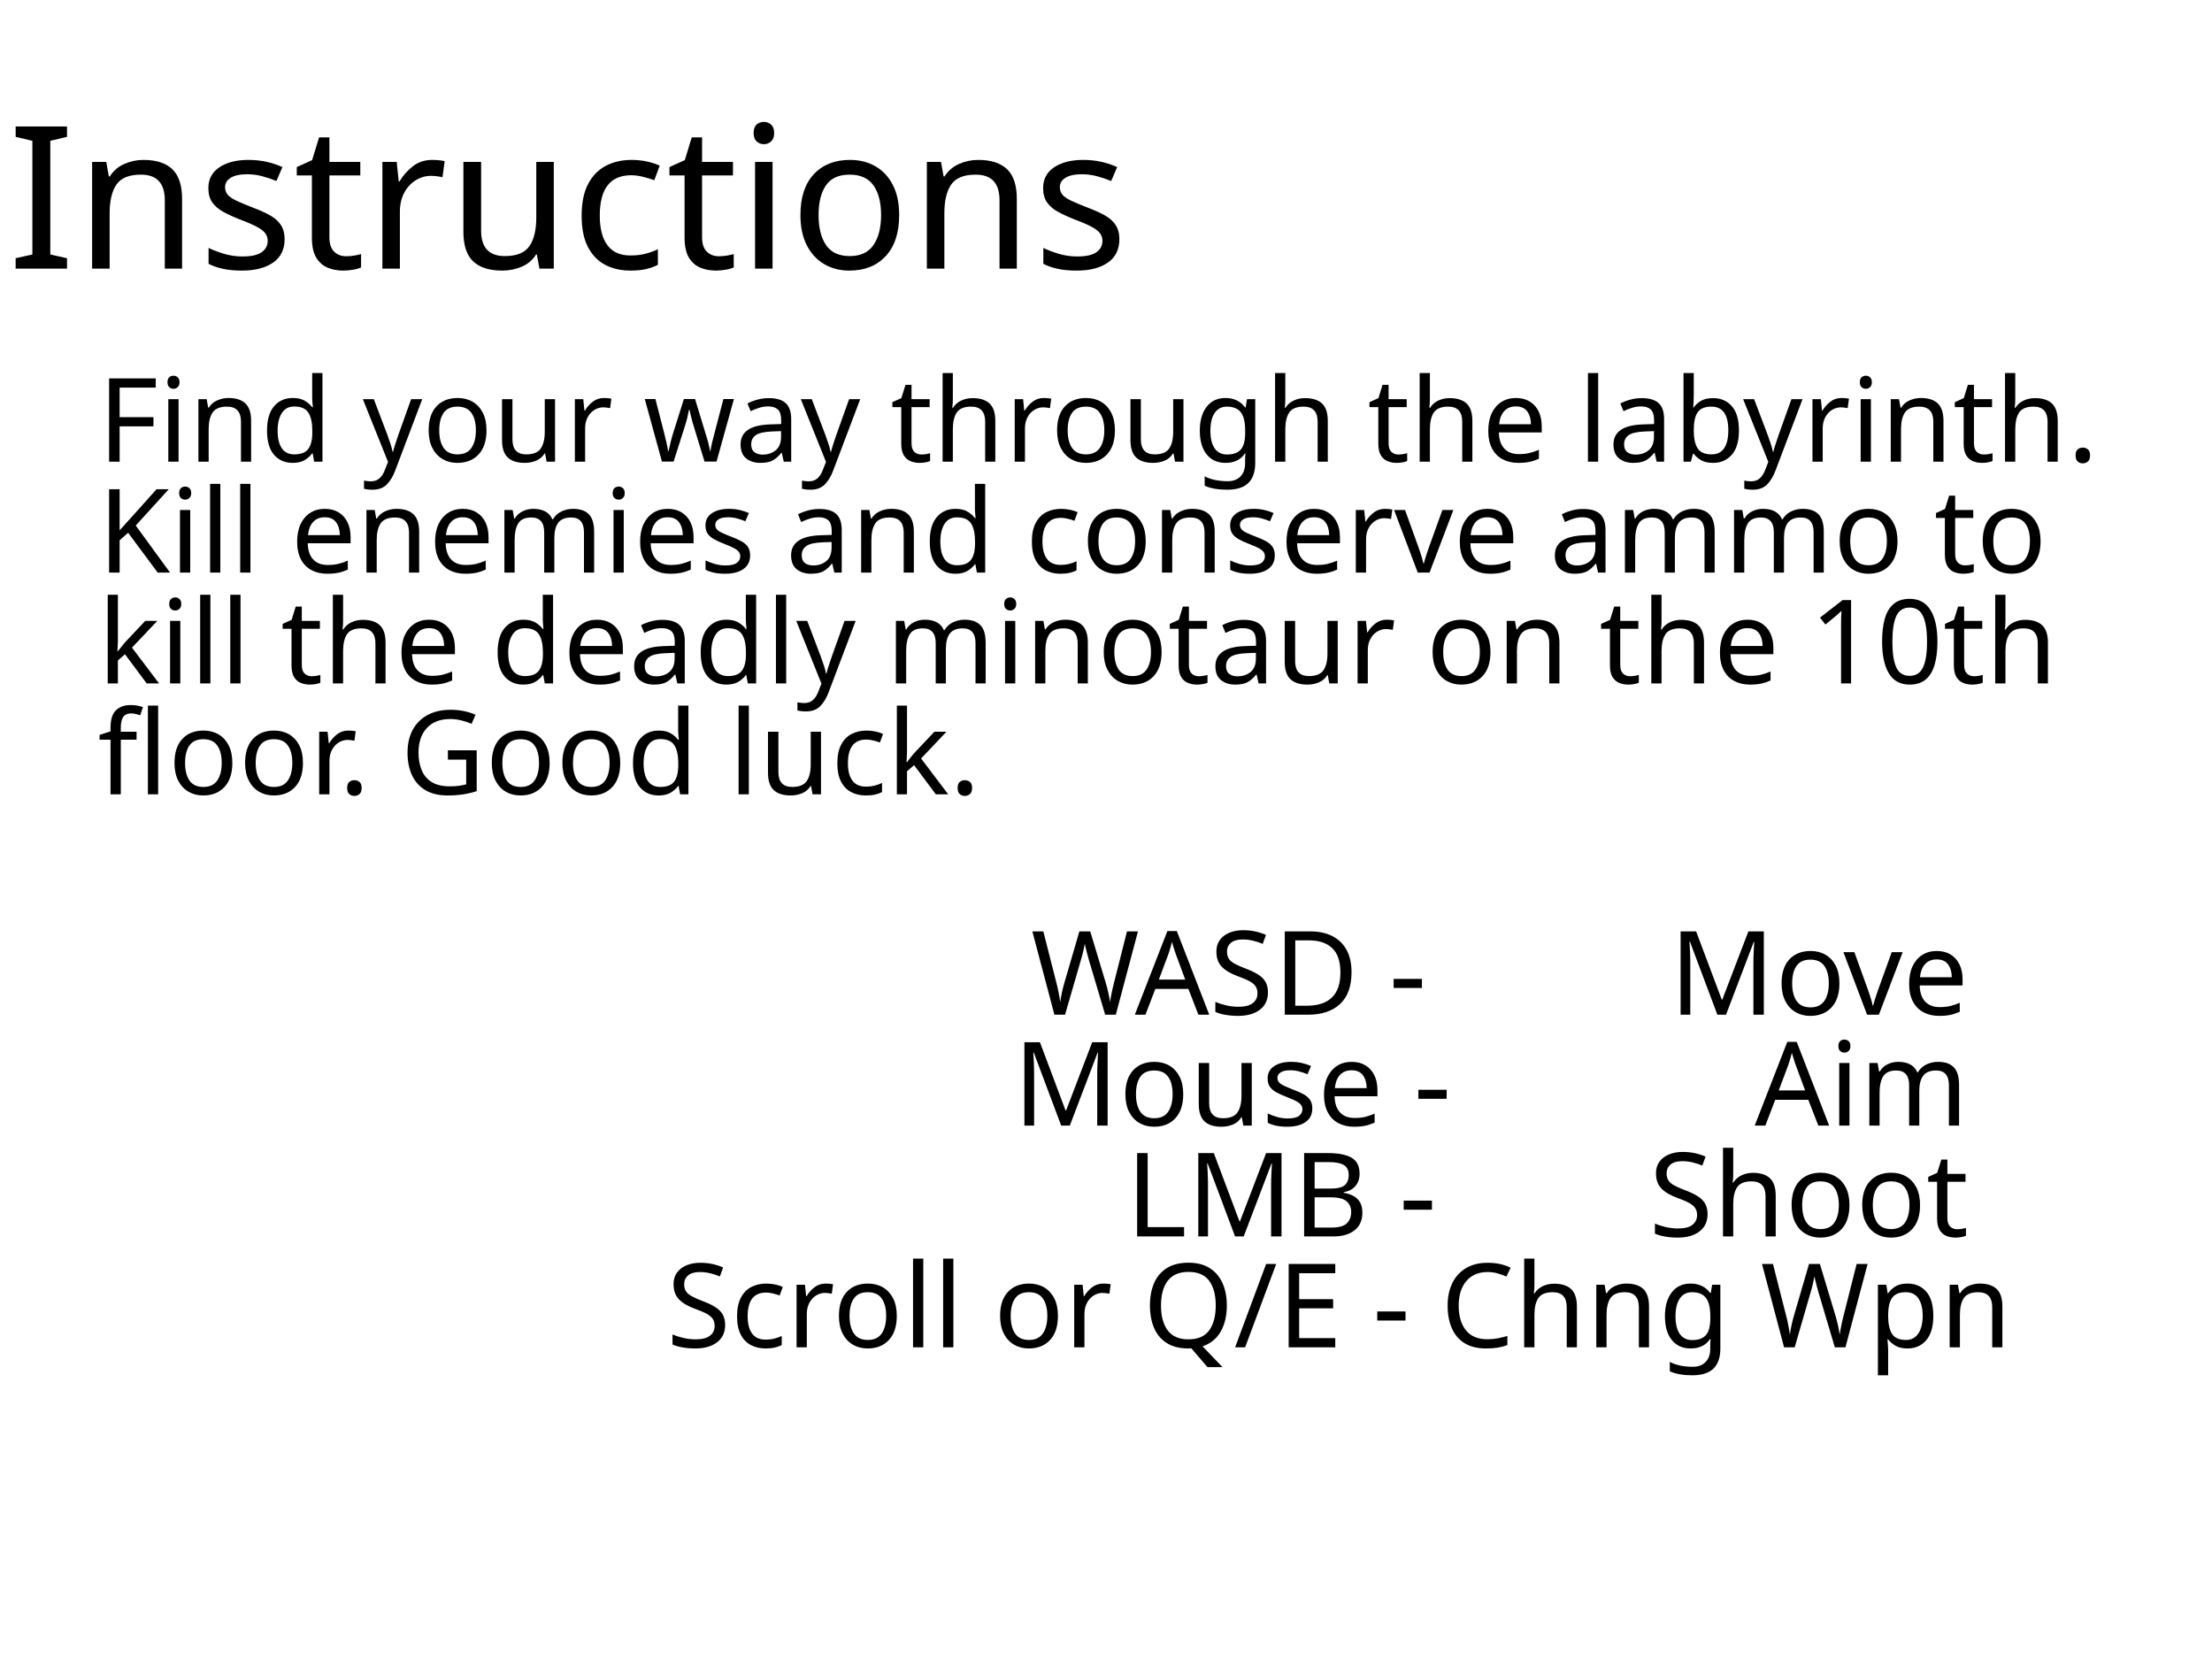
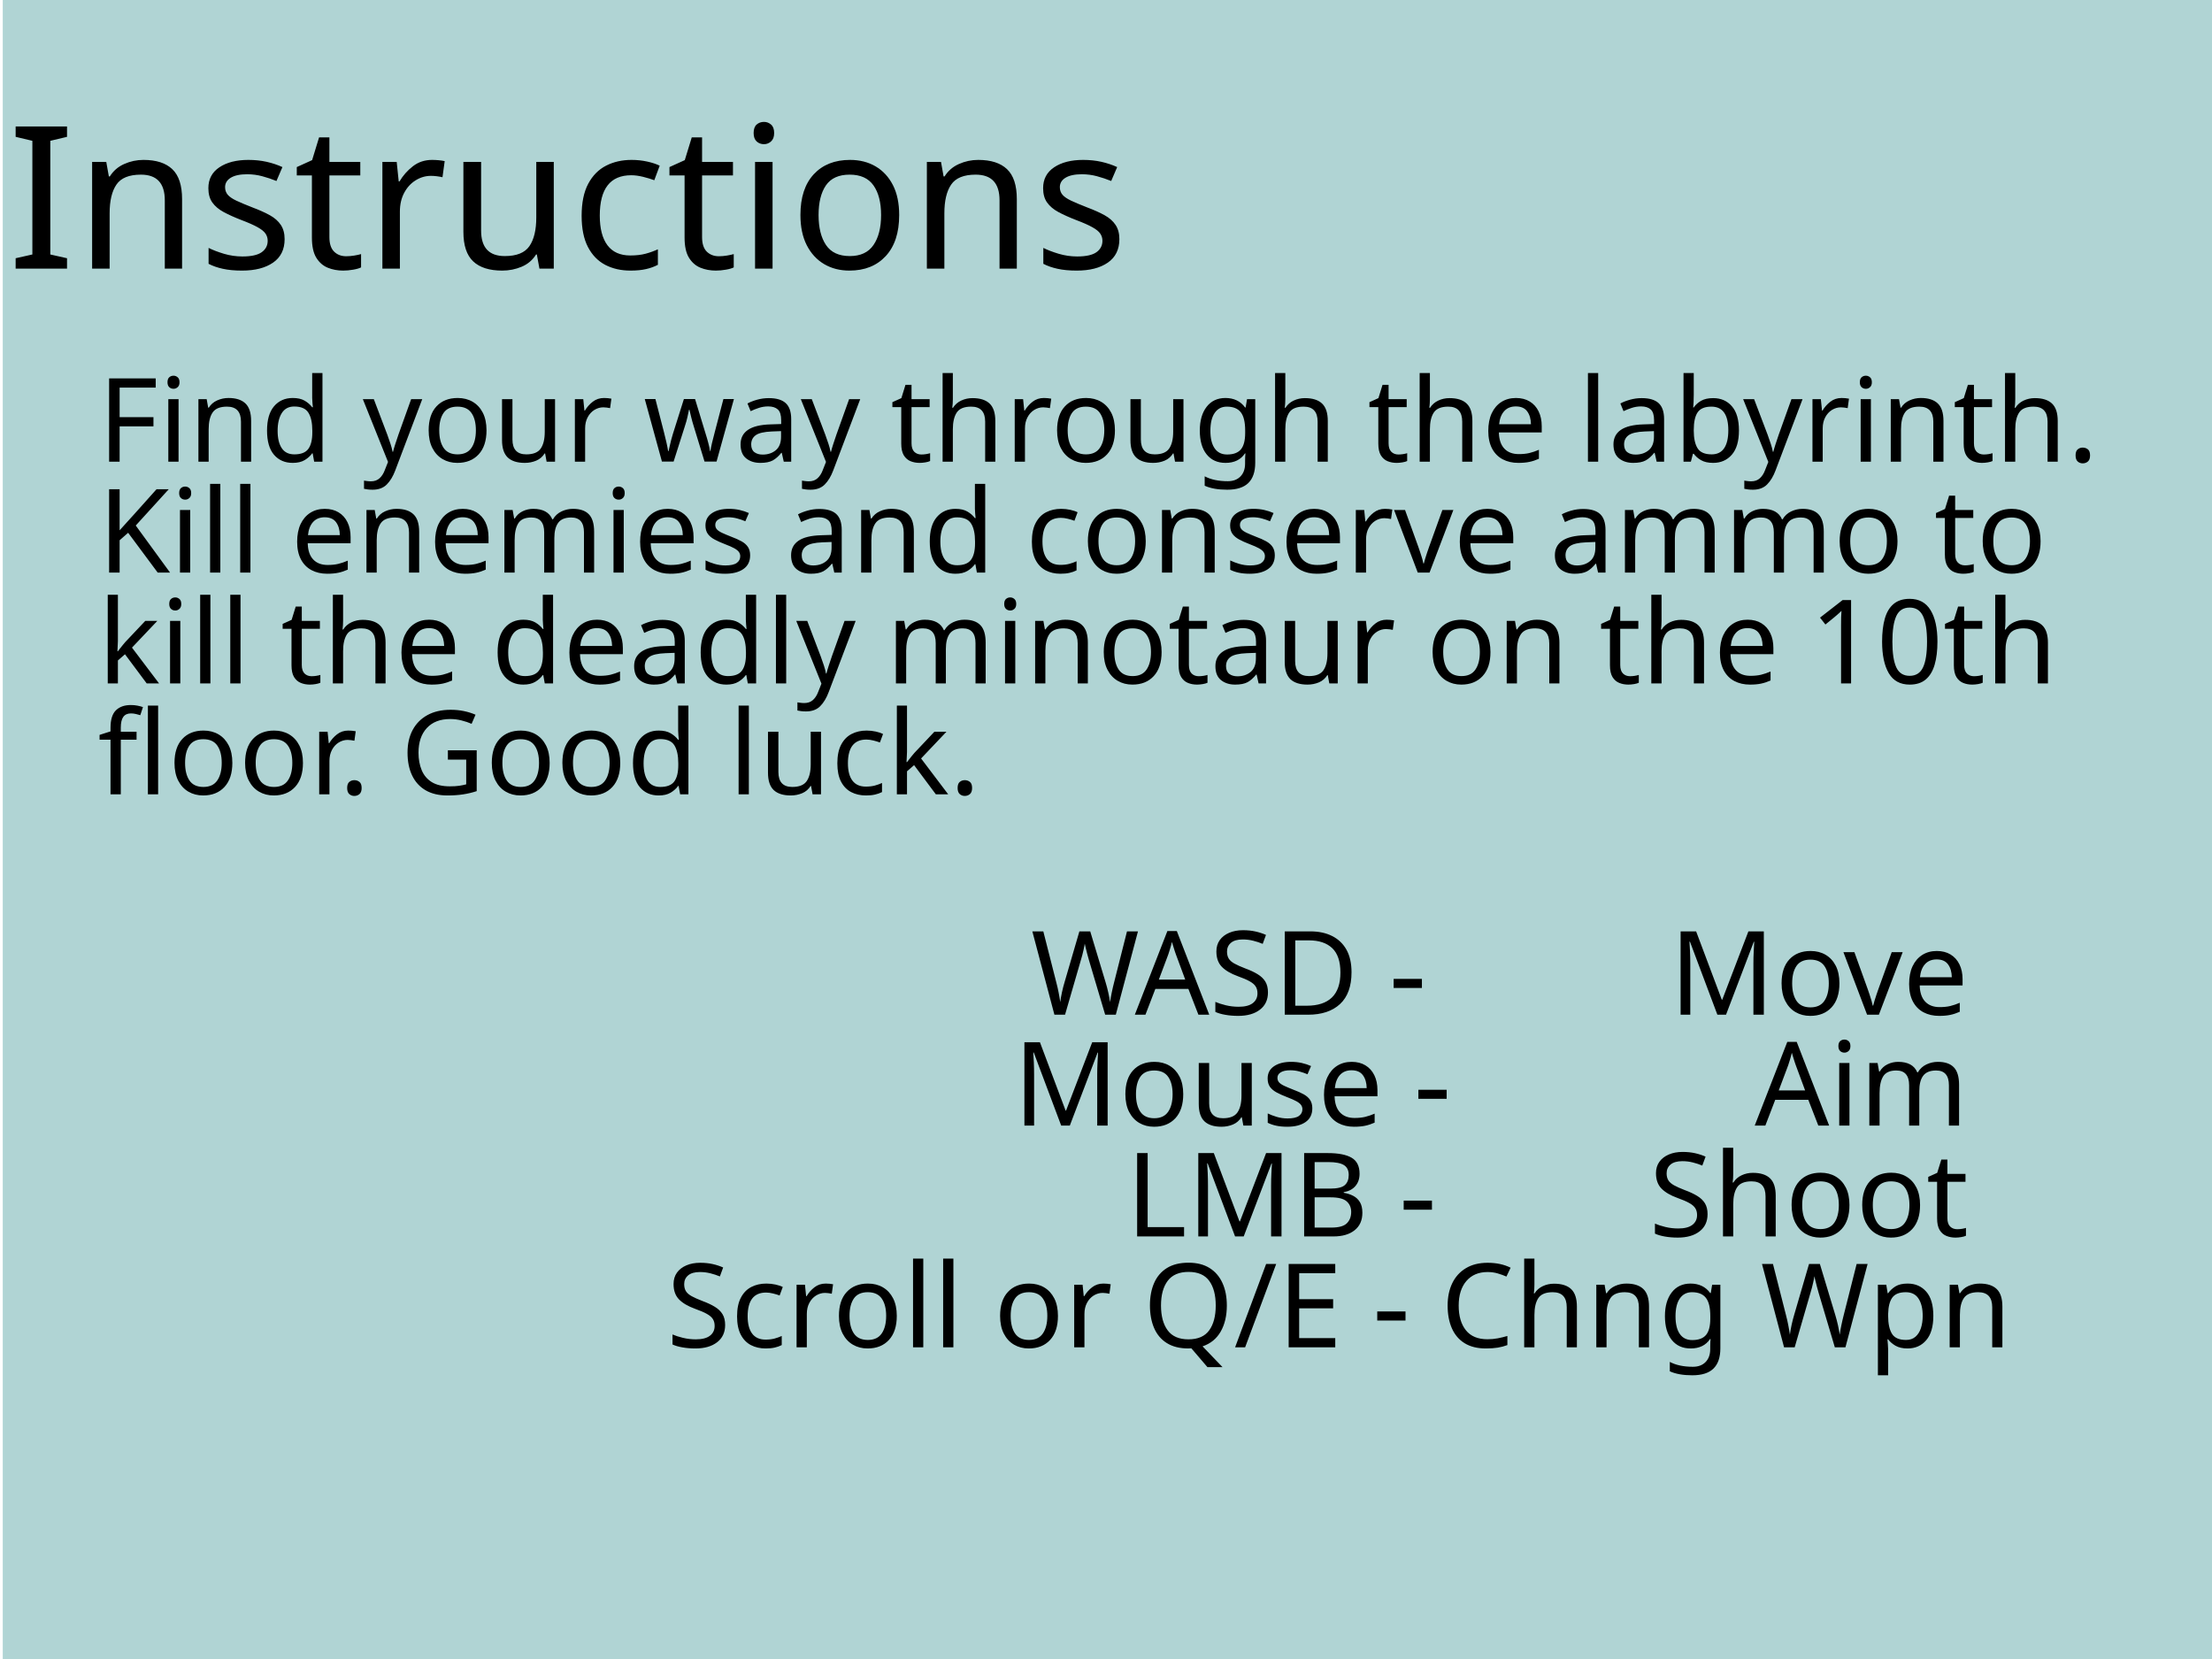
<svg xmlns="http://www.w3.org/2000/svg" width="800" height="600" id="svg3195" version="1.1">
  <defs id="defs3197" />
  <g id="layer1" transform="translate(0,-452.3622)">
+     <rect style="fill:#b0d4d4;fill-opacity:1;stroke:none" id="rect3002" width="799.463" height="607.592" x="0.999" y="449.767" />
    <text xml:space="preserve" style="font-size:40px;font-style:normal;font-variant:normal;font-weight:normal;font-stretch:normal;text-align:center;line-height:125%;letter-spacing:0px;word-spacing:0px;text-anchor:middle;fill:#000000;fill-opacity:1;stroke:none;font-family:Batang;-inkscape-font-specification:Batang" x="231.429" y="549.505" id="text3203">
      <tspan id="tspan3205" x="231.429" y="549.505" style="font-size:72px">Instructions</tspan>
    </text>
    <text id="text3207" y="819.347" x="766.802" style="font-size:30.146px;font-style:normal;font-variant:normal;font-weight:normal;font-stretch:normal;text-align:center;line-height:95%;letter-spacing:0px;word-spacing:0px;text-anchor:middle;fill:#000000;fill-opacity:1;stroke:none;font-family:Batang;-inkscape-font-specification:Batang" xml:space="preserve">
      <tspan style="font-size:42.205px;text-align:end;line-height:95%;text-anchor:end" y="819.347" x="766.802" id="tspan3217">WASD -        Move</tspan>
      <tspan style="font-size:42.205px;text-align:end;line-height:95%;text-anchor:end" y="859.441" x="766.802" id="tspan3224">Mouse -          Aim</tspan>
      <tspan style="font-size:42.205px;text-align:end;line-height:95%;text-anchor:end" y="899.536" x="766.802" id="tspan3226">LMB -       Shoot</tspan>
      <tspan style="font-size:42.205px;text-align:end;line-height:95%;text-anchor:end" y="939.63" x="766.802" id="tspan3228">Scroll or Q/E - Chng Wpn</tspan>
    </text>
    <text xml:space="preserve" style="font-size:30.146px;font-style:normal;font-variant:normal;font-weight:normal;font-stretch:normal;text-align:start;line-height:95%;letter-spacing:0px;word-spacing:0px;text-anchor:start;fill:#000000;fill-opacity:1;stroke:none;font-family:Batang;-inkscape-font-specification:Batang" x="35.374" y="619.347" id="text3006">
      <tspan id="tspan3014" x="35.374" y="619.347" style="font-size:42.205px;text-align:start;line-height:95%;text-anchor:start">Find your way through the labyrinth.</tspan>
      <tspan x="35.374" y="659.441" style="font-size:42.205px;text-align:start;line-height:95%;text-anchor:start" id="tspan3025">Kill enemies and conserve ammo to</tspan>
      <tspan x="35.374" y="699.536" style="font-size:42.205px;text-align:start;line-height:95%;text-anchor:start" id="tspan3027">kill the deadly minotaur on the 10th</tspan>
      <tspan x="35.374" y="739.63" style="font-size:42.205px;text-align:start;line-height:95%;text-anchor:start" id="tspan3029">floor. Good luck.</tspan>
    </text>
  </g>
</svg>
